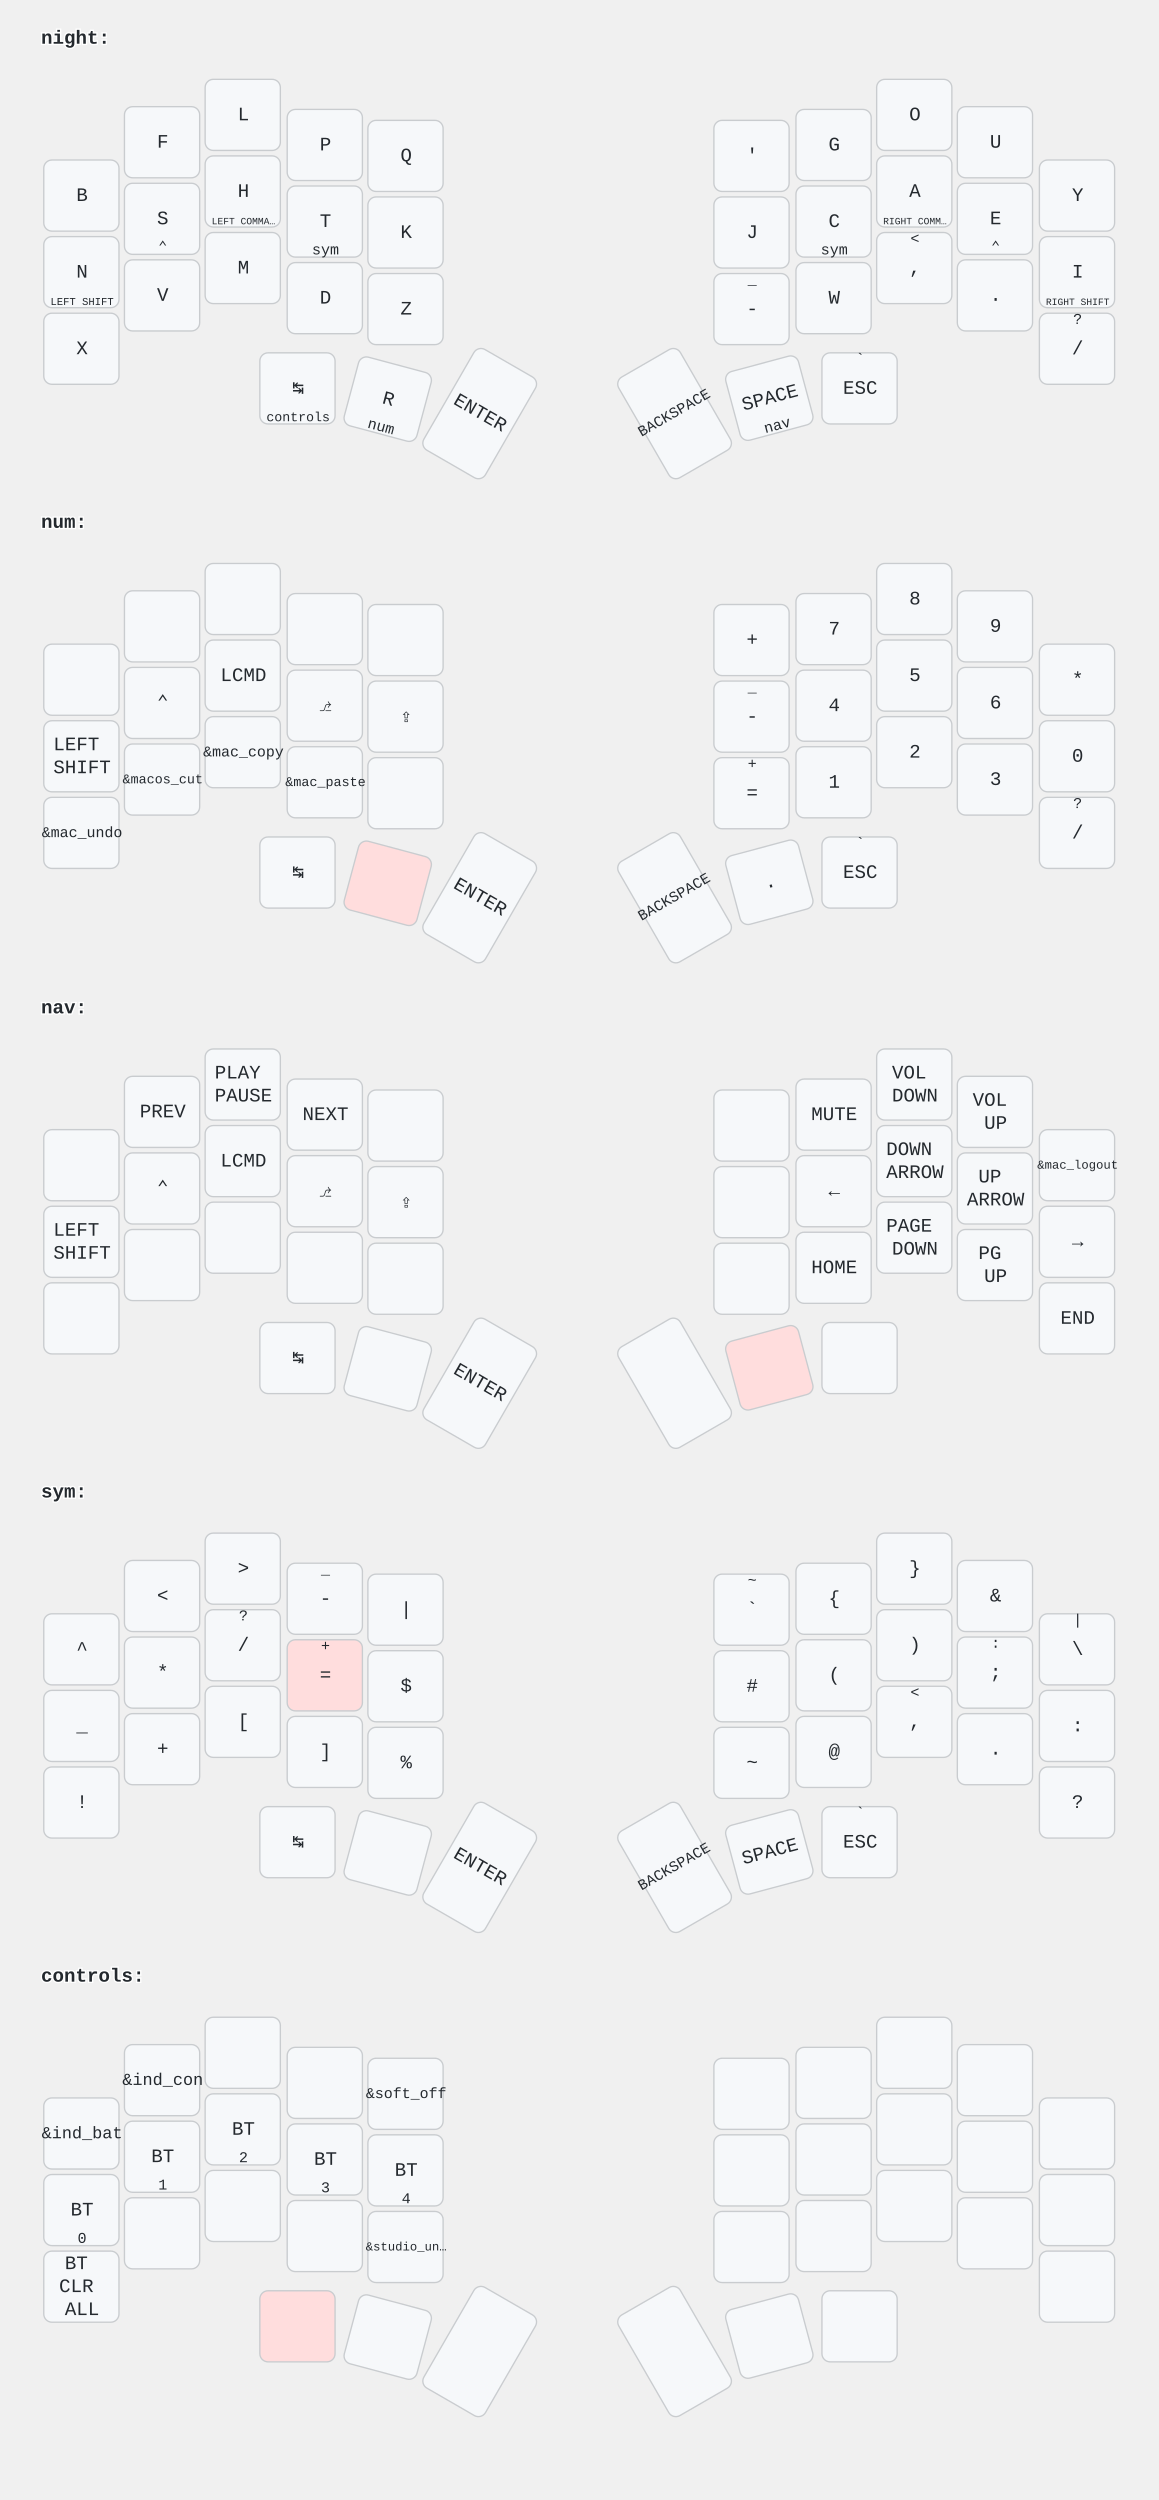
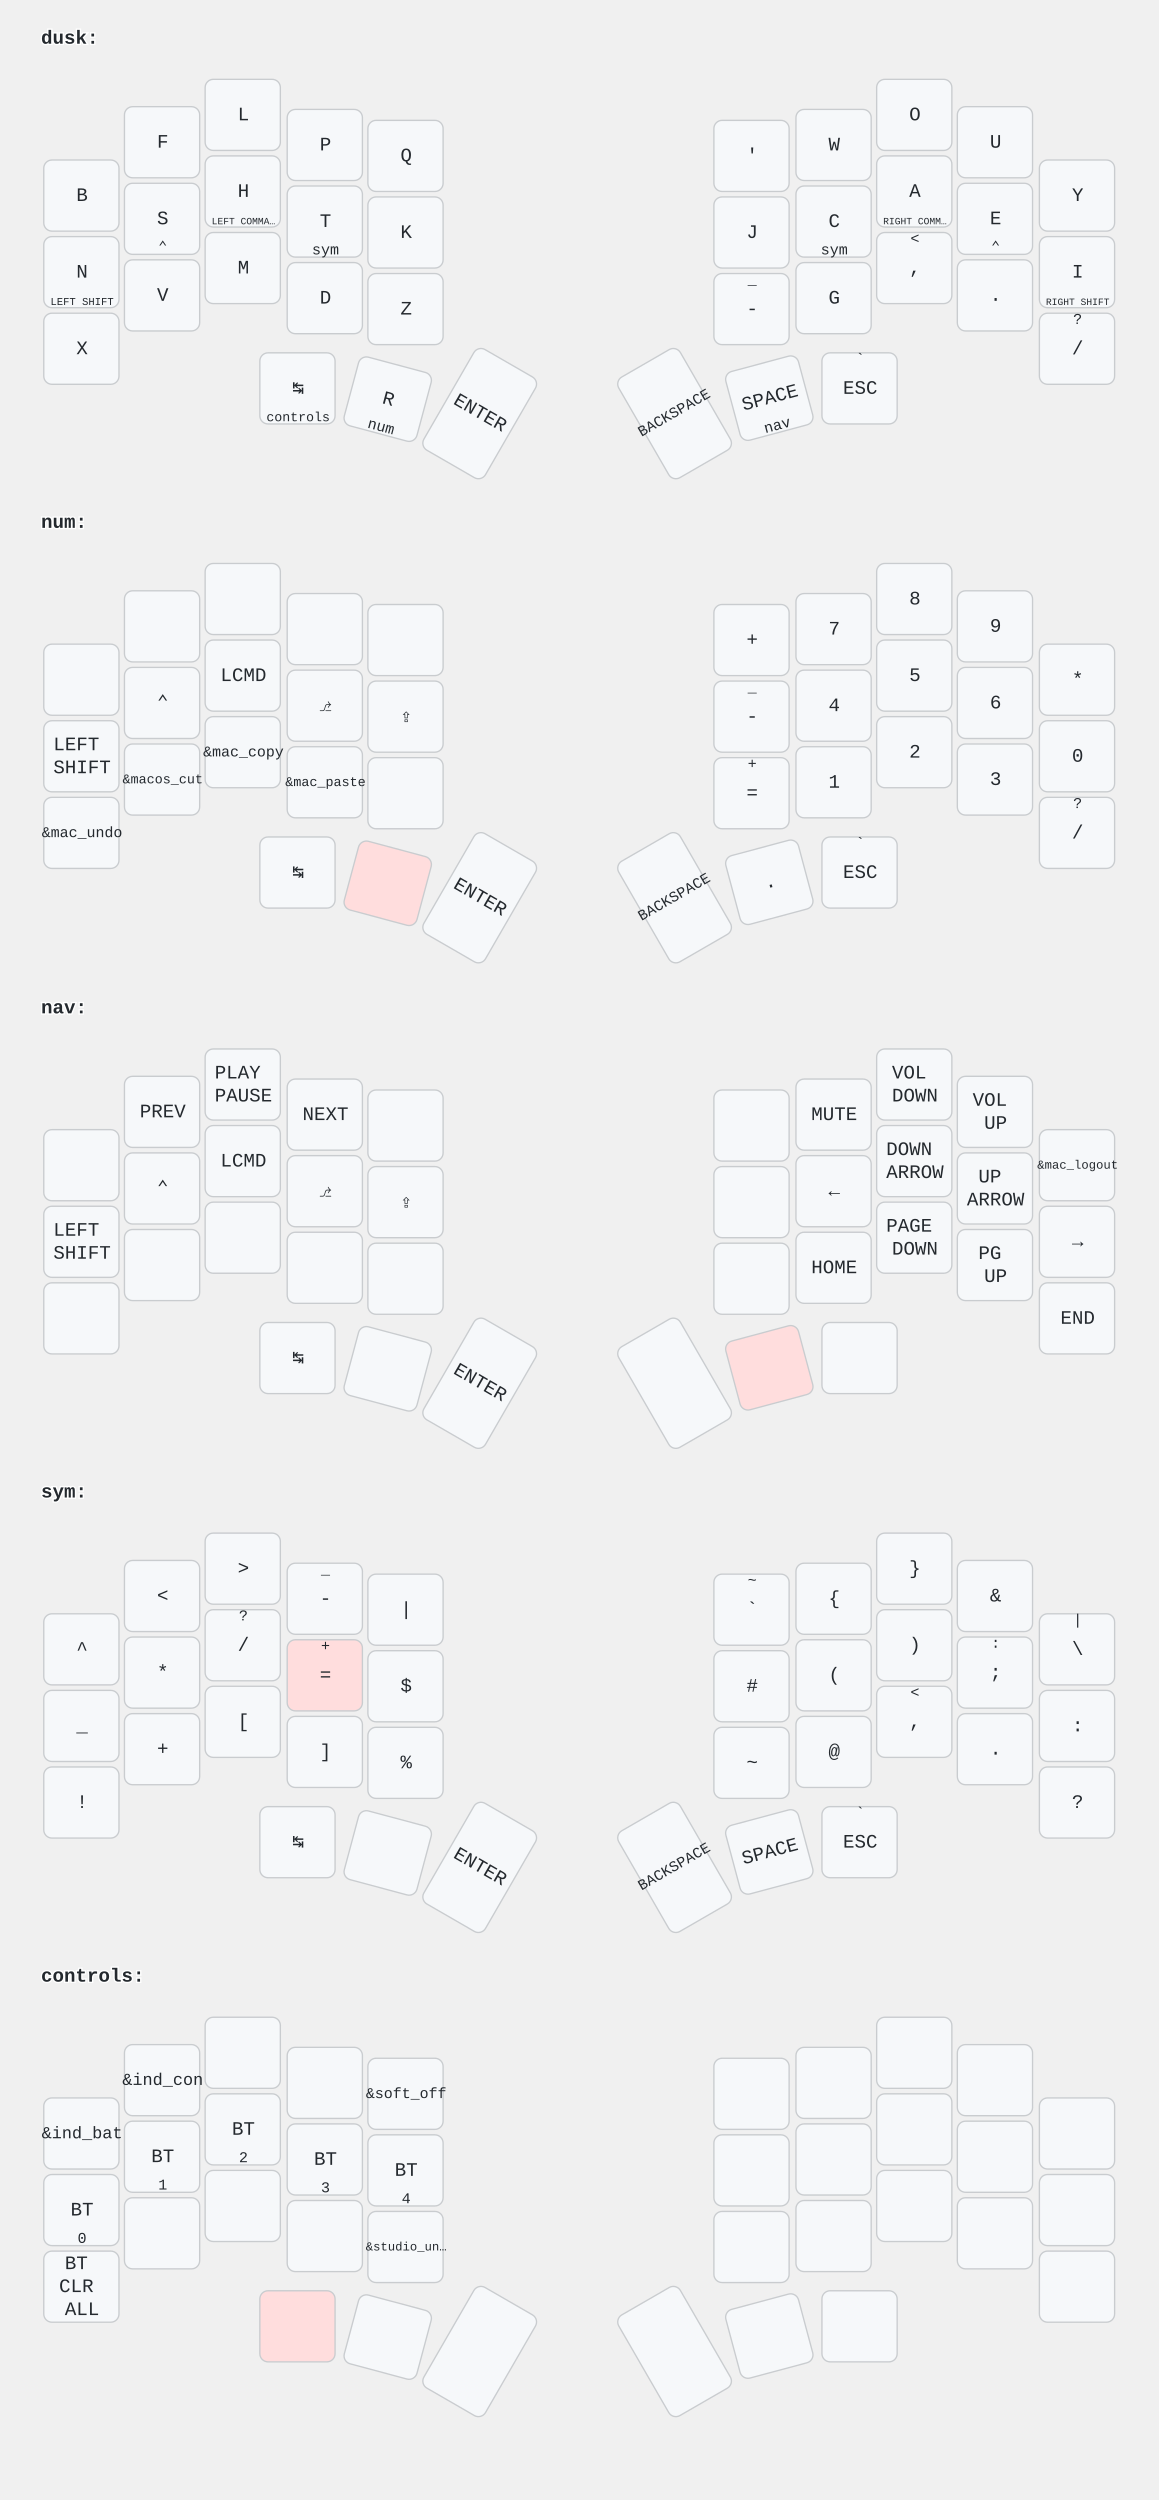
<svg xmlns="http://www.w3.org/2000/svg" width="847" height="1828" viewBox="0 0 847 1828" class="keymap">
  <style>/* font and background color specifications */
svg {
    font-family: SFMono-Regular,Consolas,Liberation Mono,Menlo,monospace;
    font-size: 14px;
    font-kerning: normal;
    text-rendering: optimizeLegibility;
    fill: #24292e;
}

/* default key styling */
rect {
    fill: #f6f8fa;
    stroke: #c9cccf;
    stroke-width: 1;
}

/* color accent for combo boxes */
rect.combo {
    fill: #cdf;
}

/* color accent for held keys */
rect.held, rect.combo.held {
    fill: #fdd;
}

/* color accent for ghost (optional) keys */
rect.ghost, rect.combo.ghost {
    fill: #ddd;
}

text {
    text-anchor: middle;
    dominant-baseline: middle;
}

/* styling for layer labels */
text.label {
    font-weight: bold;
    text-anchor: start;
    stroke: white;
    stroke-width: 2;
    paint-order: stroke;
}

/* styling for combo tap, and key hold/shifted label text */
text.combo, text.hold, text.shifted {
    font-size: 11px;
}

text.hold {
    text-anchor: middle;
    dominant-baseline: auto;
}

text.shifted {
    text-anchor: middle;
    dominant-baseline: hanging;
}

/* styling for hold/shifted label text in combo box */
text.combo.hold, text.combo.shifted {
    font-size: 8px;
}

/* styling for combo dendrons */
path {
    stroke-width: 1;
    stroke: gray;
    fill: none;
}
</style>
-   <g transform="translate(30, 0)" class="layer-night">
-     <text x="0" y="28" class="label" id="night">night:</text>
+   <g transform="translate(30, 0)" class="layer-dusk">
+     <text x="0" y="28" class="label" id="dusk">dusk:</text>
    <g transform="translate(0, 56)">
      <g transform="translate(30, 87)" class="key keypos-0">
        <rect rx="6" ry="6" x="-28" y="-26" width="55" height="52" class="key" />
        <text x="0" y="0" class="key tap">B</text>
      </g>
      <g transform="translate(89, 48)" class="key keypos-1">
        <rect rx="6" ry="6" x="-28" y="-26" width="55" height="52" class="key" />
        <text x="0" y="0" class="key tap">F</text>
      </g>
      <g transform="translate(148, 28)" class="key keypos-2">
        <rect rx="6" ry="6" x="-28" y="-26" width="55" height="52" class="key" />
        <text x="0" y="0" class="key tap">L</text>
      </g>
      <g transform="translate(208, 50)" class="key keypos-3">
        <rect rx="6" ry="6" x="-28" y="-26" width="55" height="52" class="key" />
        <text x="0" y="0" class="key tap">P</text>
      </g>
      <g transform="translate(267, 58)" class="key keypos-4">
        <rect rx="6" ry="6" x="-28" y="-26" width="55" height="52" class="key" />
        <text x="0" y="0" class="key tap">Q</text>
      </g>
      <g transform="translate(520, 58)" class="key keypos-5">
        <rect rx="6" ry="6" x="-28" y="-26" width="55" height="52" class="key" />
        <text x="0" y="0" class="key tap">'</text>
      </g>
      <g transform="translate(580, 50)" class="key keypos-6">
        <rect rx="6" ry="6" x="-28" y="-26" width="55" height="52" class="key" />
-         <text x="0" y="0" class="key tap">G</text>
+         <text x="0" y="0" class="key tap">W</text>
      </g>
      <g transform="translate(639, 28)" class="key keypos-7">
        <rect rx="6" ry="6" x="-28" y="-26" width="55" height="52" class="key" />
        <text x="0" y="0" class="key tap">O</text>
      </g>
      <g transform="translate(698, 48)" class="key keypos-8">
        <rect rx="6" ry="6" x="-28" y="-26" width="55" height="52" class="key" />
        <text x="0" y="0" class="key tap">U</text>
      </g>
      <g transform="translate(758, 87)" class="key keypos-9">
        <rect rx="6" ry="6" x="-28" y="-26" width="55" height="52" class="key" />
        <text x="0" y="0" class="key tap">Y</text>
      </g>
      <g transform="translate(30, 143)" class="key keypos-10">
        <rect rx="6" ry="6" x="-28" y="-26" width="55" height="52" class="key" />
        <text x="0" y="0" class="key tap">N</text>
        <text x="0" y="24" class="key hold">
          <tspan style="font-size: 70%">LEFT SHIFT</tspan>
        </text>
      </g>
      <g transform="translate(89, 104)" class="key keypos-11">
        <rect rx="6" ry="6" x="-28" y="-26" width="55" height="52" class="key" />
        <text x="0" y="0" class="key tap">S</text>
        <text x="0" y="24" class="key hold">⌃</text>
      </g>
      <g transform="translate(148, 84)" class="key keypos-12">
        <rect rx="6" ry="6" x="-28" y="-26" width="55" height="52" class="key" />
        <text x="0" y="0" class="key tap">H</text>
        <text x="0" y="24" class="key hold">
          <tspan style="font-size: 64%">LEFT COMMA…</tspan>
        </text>
      </g>
      <g transform="translate(208, 106)" class="key keypos-13">
        <rect rx="6" ry="6" x="-28" y="-26" width="55" height="52" class="key" />
        <text x="0" y="0" class="key tap">T</text>
        <a href="#sym">
          <text x="0" y="24" class="key hold layer-activator">sym</text>
        </a>
      </g>
      <g transform="translate(267, 114)" class="key keypos-14">
        <rect rx="6" ry="6" x="-28" y="-26" width="55" height="52" class="key" />
        <text x="0" y="0" class="key tap">K</text>
      </g>
      <g transform="translate(520, 114)" class="key keypos-15">
        <rect rx="6" ry="6" x="-28" y="-26" width="55" height="52" class="key" />
        <text x="0" y="0" class="key tap">J</text>
      </g>
      <g transform="translate(580, 106)" class="key keypos-16">
        <rect rx="6" ry="6" x="-28" y="-26" width="55" height="52" class="key" />
        <text x="0" y="0" class="key tap">C</text>
        <a href="#sym">
          <text x="0" y="24" class="key hold layer-activator">sym</text>
        </a>
      </g>
      <g transform="translate(639, 84)" class="key keypos-17">
        <rect rx="6" ry="6" x="-28" y="-26" width="55" height="52" class="key" />
        <text x="0" y="0" class="key tap">A</text>
        <text x="0" y="24" class="key hold">
          <tspan style="font-size: 64%">RIGHT COMM…</tspan>
        </text>
      </g>
      <g transform="translate(698, 104)" class="key keypos-18">
        <rect rx="6" ry="6" x="-28" y="-26" width="55" height="52" class="key" />
        <text x="0" y="0" class="key tap">E</text>
        <text x="0" y="24" class="key hold">⌃</text>
      </g>
      <g transform="translate(758, 143)" class="key keypos-19">
        <rect rx="6" ry="6" x="-28" y="-26" width="55" height="52" class="key" />
        <text x="0" y="0" class="key tap">I</text>
        <text x="0" y="24" class="key hold">
          <tspan style="font-size: 64%">RIGHT SHIFT</tspan>
        </text>
      </g>
      <g transform="translate(30, 199)" class="key keypos-20">
        <rect rx="6" ry="6" x="-28" y="-26" width="55" height="52" class="key" />
        <text x="0" y="0" class="key tap">X</text>
      </g>
      <g transform="translate(89, 160)" class="key keypos-21">
        <rect rx="6" ry="6" x="-28" y="-26" width="55" height="52" class="key" />
        <text x="0" y="0" class="key tap">V</text>
      </g>
      <g transform="translate(148, 140)" class="key keypos-22">
        <rect rx="6" ry="6" x="-28" y="-26" width="55" height="52" class="key" />
        <text x="0" y="0" class="key tap">M</text>
      </g>
      <g transform="translate(208, 162)" class="key keypos-23">
        <rect rx="6" ry="6" x="-28" y="-26" width="55" height="52" class="key" />
        <text x="0" y="0" class="key tap">D</text>
      </g>
      <g transform="translate(267, 170)" class="key keypos-24">
        <rect rx="6" ry="6" x="-28" y="-26" width="55" height="52" class="key" />
        <text x="0" y="0" class="key tap">Z</text>
      </g>
      <g transform="translate(520, 170)" class="key keypos-25">
        <rect rx="6" ry="6" x="-28" y="-26" width="55" height="52" class="key" />
        <text x="0" y="0" class="key tap">-</text>
        <text x="0" y="-24" class="key shifted">_</text>
      </g>
      <g transform="translate(580, 162)" class="key keypos-26">
        <rect rx="6" ry="6" x="-28" y="-26" width="55" height="52" class="key" />
-         <text x="0" y="0" class="key tap">W</text>
+         <text x="0" y="0" class="key tap">G</text>
      </g>
      <g transform="translate(639, 140)" class="key keypos-27">
        <rect rx="6" ry="6" x="-28" y="-26" width="55" height="52" class="key" />
        <text x="0" y="0" class="key tap">,</text>
        <text x="0" y="-24" class="key shifted">&lt;</text>
      </g>
      <g transform="translate(698, 160)" class="key keypos-28">
        <rect rx="6" ry="6" x="-28" y="-26" width="55" height="52" class="key" />
        <text x="0" y="0" class="key tap">.</text>
      </g>
      <g transform="translate(758, 199)" class="key keypos-29">
        <rect rx="6" ry="6" x="-28" y="-26" width="55" height="52" class="key" />
        <text x="0" y="0" class="key tap">/</text>
        <text x="0" y="-24" class="key shifted">?</text>
      </g>
      <g transform="translate(188, 228)" class="key keypos-30">
        <rect rx="6" ry="6" x="-28" y="-26" width="55" height="52" class="key" />
        <text x="0" y="0" class="key tap">↹</text>
        <a href="#controls">
          <text x="0" y="24" class="key hold layer-activator">
            <tspan style="font-size: 88%">controls</tspan>
          </text>
        </a>
      </g>
      <g transform="translate(254, 236) rotate(15.0)" class="key keypos-31">
        <rect rx="6" ry="6" x="-28" y="-26" width="55" height="52" class="key" />
        <text x="0" y="0" class="key tap">R</text>
        <a href="#num">
          <text x="0" y="24" class="key hold layer-activator">num</text>
        </a>
      </g>
      <g transform="translate(321, 246) rotate(30.0)" class="key keypos-32">
        <rect rx="6" ry="6" x="-26" y="-42" width="52" height="85" class="key" />
        <text x="0" y="0" class="key tap">ENTER</text>
      </g>
      <g transform="translate(463, 246) rotate(-30.0)" class="key keypos-33">
        <rect rx="6" ry="6" x="-26" y="-42" width="52" height="85" class="key" />
        <text x="0" y="0" class="key tap">
          <tspan style="font-size: 78%">BACKSPACE</tspan>
        </text>
      </g>
      <g transform="translate(533, 235) rotate(-15.0)" class="key keypos-34">
        <rect rx="6" ry="6" x="-28" y="-26" width="55" height="52" class="key" />
        <text x="0" y="0" class="key tap">SPACE</text>
        <a href="#nav">
          <text x="0" y="24" class="key hold layer-activator">nav</text>
        </a>
      </g>
      <g transform="translate(599, 228)" class="key keypos-35">
        <rect rx="6" ry="6" x="-28" y="-26" width="55" height="52" class="key" />
        <text x="0" y="0" class="key tap">ESC</text>
        <text x="0" y="-24" class="key shifted">`</text>
      </g>
    </g>
  </g>
  <g transform="translate(30, 354)" class="layer-num">
    <text x="0" y="28" class="label" id="num">num:</text>
    <g transform="translate(0, 56)">
      <g transform="translate(30, 87)" class="key keypos-0">
        <rect rx="6" ry="6" x="-28" y="-26" width="55" height="52" class="key" />
      </g>
      <g transform="translate(89, 48)" class="key keypos-1">
        <rect rx="6" ry="6" x="-28" y="-26" width="55" height="52" class="key" />
      </g>
      <g transform="translate(148, 28)" class="key keypos-2">
        <rect rx="6" ry="6" x="-28" y="-26" width="55" height="52" class="key" />
      </g>
      <g transform="translate(208, 50)" class="key keypos-3">
        <rect rx="6" ry="6" x="-28" y="-26" width="55" height="52" class="key" />
      </g>
      <g transform="translate(267, 58)" class="key keypos-4">
        <rect rx="6" ry="6" x="-28" y="-26" width="55" height="52" class="key" />
      </g>
      <g transform="translate(520, 58)" class="key keypos-5">
        <rect rx="6" ry="6" x="-28" y="-26" width="55" height="52" class="key" />
        <text x="0" y="0" class="key tap">+</text>
      </g>
      <g transform="translate(580, 50)" class="key keypos-6">
        <rect rx="6" ry="6" x="-28" y="-26" width="55" height="52" class="key" />
        <text x="0" y="0" class="key tap">7</text>
      </g>
      <g transform="translate(639, 28)" class="key keypos-7">
        <rect rx="6" ry="6" x="-28" y="-26" width="55" height="52" class="key" />
        <text x="0" y="0" class="key tap">8</text>
      </g>
      <g transform="translate(698, 48)" class="key keypos-8">
        <rect rx="6" ry="6" x="-28" y="-26" width="55" height="52" class="key" />
        <text x="0" y="0" class="key tap">9</text>
      </g>
      <g transform="translate(758, 87)" class="key keypos-9">
        <rect rx="6" ry="6" x="-28" y="-26" width="55" height="52" class="key" />
        <text x="0" y="0" class="key tap">*</text>
      </g>
      <g transform="translate(30, 143)" class="key keypos-10">
        <rect rx="6" ry="6" x="-28" y="-26" width="55" height="52" class="key" />
        <text x="0" y="0" class="key tap">
          <tspan x="0" dy="-0.6em">LEFT</tspan>
          <tspan x="0" dy="1.2em">SHIFT</tspan>
        </text>
      </g>
      <g transform="translate(89, 104)" class="key keypos-11">
        <rect rx="6" ry="6" x="-28" y="-26" width="55" height="52" class="key" />
        <text x="0" y="0" class="key tap">⌃</text>
      </g>
      <g transform="translate(148, 84)" class="key keypos-12">
        <rect rx="6" ry="6" x="-28" y="-26" width="55" height="52" class="key" />
        <text x="0" y="0" class="key tap">LCMD</text>
      </g>
      <g transform="translate(208, 106)" class="key keypos-13">
        <rect rx="6" ry="6" x="-28" y="-26" width="55" height="52" class="key" />
        <text x="0" y="0" class="key tap">⎇</text>
      </g>
      <g transform="translate(267, 114)" class="key keypos-14">
        <rect rx="6" ry="6" x="-28" y="-26" width="55" height="52" class="key" />
        <text x="0" y="0" class="key tap">⇪</text>
      </g>
      <g transform="translate(520, 114)" class="key keypos-15">
        <rect rx="6" ry="6" x="-28" y="-26" width="55" height="52" class="key" />
        <text x="0" y="0" class="key tap">-</text>
        <text x="0" y="-24" class="key shifted">_</text>
      </g>
      <g transform="translate(580, 106)" class="key keypos-16">
        <rect rx="6" ry="6" x="-28" y="-26" width="55" height="52" class="key" />
        <text x="0" y="0" class="key tap">4</text>
      </g>
      <g transform="translate(639, 84)" class="key keypos-17">
        <rect rx="6" ry="6" x="-28" y="-26" width="55" height="52" class="key" />
        <text x="0" y="0" class="key tap">5</text>
      </g>
      <g transform="translate(698, 104)" class="key keypos-18">
        <rect rx="6" ry="6" x="-28" y="-26" width="55" height="52" class="key" />
        <text x="0" y="0" class="key tap">6</text>
      </g>
      <g transform="translate(758, 143)" class="key keypos-19">
        <rect rx="6" ry="6" x="-28" y="-26" width="55" height="52" class="key" />
        <text x="0" y="0" class="key tap">0</text>
      </g>
      <g transform="translate(30, 199)" class="key keypos-20">
        <rect rx="6" ry="6" x="-28" y="-26" width="55" height="52" class="key" />
        <text x="0" y="0" class="key tap">
          <tspan style="font-size: 78%">&amp;mac_undo</tspan>
        </text>
      </g>
      <g transform="translate(89, 160)" class="key keypos-21">
        <rect rx="6" ry="6" x="-28" y="-26" width="55" height="52" class="key" />
        <text x="0" y="0" class="key tap">
          <tspan style="font-size: 70%">&amp;macos_cut</tspan>
        </text>
      </g>
      <g transform="translate(148, 140)" class="key keypos-22">
        <rect rx="6" ry="6" x="-28" y="-26" width="55" height="52" class="key" />
        <text x="0" y="0" class="key tap">
          <tspan style="font-size: 78%">&amp;mac_copy</tspan>
        </text>
      </g>
      <g transform="translate(208, 162)" class="key keypos-23">
        <rect rx="6" ry="6" x="-28" y="-26" width="55" height="52" class="key" />
        <text x="0" y="0" class="key tap">
          <tspan style="font-size: 70%">&amp;mac_paste</tspan>
        </text>
      </g>
      <g transform="translate(267, 170)" class="key keypos-24">
        <rect rx="6" ry="6" x="-28" y="-26" width="55" height="52" class="key" />
      </g>
      <g transform="translate(520, 170)" class="key keypos-25">
        <rect rx="6" ry="6" x="-28" y="-26" width="55" height="52" class="key" />
        <text x="0" y="0" class="key tap">=</text>
        <text x="0" y="-24" class="key shifted">+</text>
      </g>
      <g transform="translate(580, 162)" class="key keypos-26">
        <rect rx="6" ry="6" x="-28" y="-26" width="55" height="52" class="key" />
        <text x="0" y="0" class="key tap">1</text>
      </g>
      <g transform="translate(639, 140)" class="key keypos-27">
        <rect rx="6" ry="6" x="-28" y="-26" width="55" height="52" class="key" />
        <text x="0" y="0" class="key tap">2</text>
      </g>
      <g transform="translate(698, 160)" class="key keypos-28">
        <rect rx="6" ry="6" x="-28" y="-26" width="55" height="52" class="key" />
        <text x="0" y="0" class="key tap">3</text>
      </g>
      <g transform="translate(758, 199)" class="key keypos-29">
        <rect rx="6" ry="6" x="-28" y="-26" width="55" height="52" class="key" />
        <text x="0" y="0" class="key tap">/</text>
        <text x="0" y="-24" class="key shifted">?</text>
      </g>
      <g transform="translate(188, 228)" class="key keypos-30">
        <rect rx="6" ry="6" x="-28" y="-26" width="55" height="52" class="key" />
        <text x="0" y="0" class="key tap">↹</text>
      </g>
      <g transform="translate(254, 236) rotate(15.0)" class="key held keypos-31">
        <rect rx="6" ry="6" x="-28" y="-26" width="55" height="52" class="key held" />
      </g>
      <g transform="translate(321, 246) rotate(30.0)" class="key keypos-32">
        <rect rx="6" ry="6" x="-26" y="-42" width="52" height="85" class="key" />
        <text x="0" y="0" class="key tap">ENTER</text>
      </g>
      <g transform="translate(463, 246) rotate(-30.0)" class="key keypos-33">
        <rect rx="6" ry="6" x="-26" y="-42" width="52" height="85" class="key" />
        <text x="0" y="0" class="key tap">
          <tspan style="font-size: 78%">BACKSPACE</tspan>
        </text>
      </g>
      <g transform="translate(533, 235) rotate(-15.0)" class="key keypos-34">
        <rect rx="6" ry="6" x="-28" y="-26" width="55" height="52" class="key" />
        <text x="0" y="0" class="key tap">.</text>
      </g>
      <g transform="translate(599, 228)" class="key keypos-35">
        <rect rx="6" ry="6" x="-28" y="-26" width="55" height="52" class="key" />
        <text x="0" y="0" class="key tap">ESC</text>
        <text x="0" y="-24" class="key shifted">`</text>
      </g>
    </g>
  </g>
  <g transform="translate(30, 709)" class="layer-nav">
    <text x="0" y="28" class="label" id="nav">nav:</text>
    <g transform="translate(0, 56)">
      <g transform="translate(30, 87)" class="key keypos-0">
        <rect rx="6" ry="6" x="-28" y="-26" width="55" height="52" class="key" />
      </g>
      <g transform="translate(89, 48)" class="key keypos-1">
        <rect rx="6" ry="6" x="-28" y="-26" width="55" height="52" class="key" />
        <text x="0" y="0" class="key tap">PREV</text>
      </g>
      <g transform="translate(148, 28)" class="key keypos-2">
        <rect rx="6" ry="6" x="-28" y="-26" width="55" height="52" class="key" />
        <text x="0" y="0" class="key tap">
          <tspan x="0" dy="-0.6em">PLAY</tspan>
          <tspan x="0" dy="1.2em">PAUSE</tspan>
        </text>
      </g>
      <g transform="translate(208, 50)" class="key keypos-3">
        <rect rx="6" ry="6" x="-28" y="-26" width="55" height="52" class="key" />
        <text x="0" y="0" class="key tap">NEXT</text>
      </g>
      <g transform="translate(267, 58)" class="key keypos-4">
        <rect rx="6" ry="6" x="-28" y="-26" width="55" height="52" class="key" />
      </g>
      <g transform="translate(520, 58)" class="key keypos-5">
        <rect rx="6" ry="6" x="-28" y="-26" width="55" height="52" class="key" />
      </g>
      <g transform="translate(580, 50)" class="key keypos-6">
        <rect rx="6" ry="6" x="-28" y="-26" width="55" height="52" class="key" />
        <text x="0" y="0" class="key tap">MUTE</text>
      </g>
      <g transform="translate(639, 28)" class="key keypos-7">
        <rect rx="6" ry="6" x="-28" y="-26" width="55" height="52" class="key" />
        <text x="0" y="0" class="key tap">
          <tspan x="0" dy="-0.6em">VOL</tspan>
          <tspan x="0" dy="1.2em">DOWN</tspan>
        </text>
      </g>
      <g transform="translate(698, 48)" class="key keypos-8">
        <rect rx="6" ry="6" x="-28" y="-26" width="55" height="52" class="key" />
        <text x="0" y="0" class="key tap">
          <tspan x="0" dy="-0.6em">VOL</tspan>
          <tspan x="0" dy="1.2em">UP</tspan>
        </text>
      </g>
      <g transform="translate(758, 87)" class="key keypos-9">
        <rect rx="6" ry="6" x="-28" y="-26" width="55" height="52" class="key" />
        <text x="0" y="0" class="key tap">
          <tspan style="font-size: 64%">&amp;mac_logout</tspan>
        </text>
      </g>
      <g transform="translate(30, 143)" class="key keypos-10">
        <rect rx="6" ry="6" x="-28" y="-26" width="55" height="52" class="key" />
        <text x="0" y="0" class="key tap">
          <tspan x="0" dy="-0.6em">LEFT</tspan>
          <tspan x="0" dy="1.2em">SHIFT</tspan>
        </text>
      </g>
      <g transform="translate(89, 104)" class="key keypos-11">
        <rect rx="6" ry="6" x="-28" y="-26" width="55" height="52" class="key" />
        <text x="0" y="0" class="key tap">⌃</text>
      </g>
      <g transform="translate(148, 84)" class="key keypos-12">
        <rect rx="6" ry="6" x="-28" y="-26" width="55" height="52" class="key" />
        <text x="0" y="0" class="key tap">LCMD</text>
      </g>
      <g transform="translate(208, 106)" class="key keypos-13">
        <rect rx="6" ry="6" x="-28" y="-26" width="55" height="52" class="key" />
        <text x="0" y="0" class="key tap">⎇</text>
      </g>
      <g transform="translate(267, 114)" class="key keypos-14">
        <rect rx="6" ry="6" x="-28" y="-26" width="55" height="52" class="key" />
        <text x="0" y="0" class="key tap">⇪</text>
      </g>
      <g transform="translate(520, 114)" class="key keypos-15">
        <rect rx="6" ry="6" x="-28" y="-26" width="55" height="52" class="key" />
      </g>
      <g transform="translate(580, 106)" class="key keypos-16">
        <rect rx="6" ry="6" x="-28" y="-26" width="55" height="52" class="key" />
        <text x="0" y="0" class="key tap">←</text>
      </g>
      <g transform="translate(639, 84)" class="key keypos-17">
        <rect rx="6" ry="6" x="-28" y="-26" width="55" height="52" class="key" />
        <text x="0" y="0" class="key tap">
          <tspan x="0" dy="-0.6em">DOWN</tspan>
          <tspan x="0" dy="1.2em">ARROW</tspan>
        </text>
      </g>
      <g transform="translate(698, 104)" class="key keypos-18">
        <rect rx="6" ry="6" x="-28" y="-26" width="55" height="52" class="key" />
        <text x="0" y="0" class="key tap">
          <tspan x="0" dy="-0.6em">UP</tspan>
          <tspan x="0" dy="1.2em">ARROW</tspan>
        </text>
      </g>
      <g transform="translate(758, 143)" class="key keypos-19">
        <rect rx="6" ry="6" x="-28" y="-26" width="55" height="52" class="key" />
        <text x="0" y="0" class="key tap">→</text>
      </g>
      <g transform="translate(30, 199)" class="key keypos-20">
        <rect rx="6" ry="6" x="-28" y="-26" width="55" height="52" class="key" />
      </g>
      <g transform="translate(89, 160)" class="key keypos-21">
        <rect rx="6" ry="6" x="-28" y="-26" width="55" height="52" class="key" />
      </g>
      <g transform="translate(148, 140)" class="key keypos-22">
        <rect rx="6" ry="6" x="-28" y="-26" width="55" height="52" class="key" />
      </g>
      <g transform="translate(208, 162)" class="key keypos-23">
        <rect rx="6" ry="6" x="-28" y="-26" width="55" height="52" class="key" />
      </g>
      <g transform="translate(267, 170)" class="key keypos-24">
        <rect rx="6" ry="6" x="-28" y="-26" width="55" height="52" class="key" />
      </g>
      <g transform="translate(520, 170)" class="key keypos-25">
        <rect rx="6" ry="6" x="-28" y="-26" width="55" height="52" class="key" />
      </g>
      <g transform="translate(580, 162)" class="key keypos-26">
        <rect rx="6" ry="6" x="-28" y="-26" width="55" height="52" class="key" />
        <text x="0" y="0" class="key tap">HOME</text>
      </g>
      <g transform="translate(639, 140)" class="key keypos-27">
        <rect rx="6" ry="6" x="-28" y="-26" width="55" height="52" class="key" />
        <text x="0" y="0" class="key tap">
          <tspan x="0" dy="-0.6em">PAGE</tspan>
          <tspan x="0" dy="1.2em">DOWN</tspan>
        </text>
      </g>
      <g transform="translate(698, 160)" class="key keypos-28">
        <rect rx="6" ry="6" x="-28" y="-26" width="55" height="52" class="key" />
        <text x="0" y="0" class="key tap">
          <tspan x="0" dy="-0.6em">PG</tspan>
          <tspan x="0" dy="1.2em">UP</tspan>
        </text>
      </g>
      <g transform="translate(758, 199)" class="key keypos-29">
        <rect rx="6" ry="6" x="-28" y="-26" width="55" height="52" class="key" />
        <text x="0" y="0" class="key tap">END</text>
      </g>
      <g transform="translate(188, 228)" class="key keypos-30">
        <rect rx="6" ry="6" x="-28" y="-26" width="55" height="52" class="key" />
        <text x="0" y="0" class="key tap">↹</text>
      </g>
      <g transform="translate(254, 236) rotate(15.0)" class="key keypos-31">
        <rect rx="6" ry="6" x="-28" y="-26" width="55" height="52" class="key" />
      </g>
      <g transform="translate(321, 246) rotate(30.0)" class="key keypos-32">
        <rect rx="6" ry="6" x="-26" y="-42" width="52" height="85" class="key" />
        <text x="0" y="0" class="key tap">ENTER</text>
      </g>
      <g transform="translate(463, 246) rotate(-30.0)" class="key keypos-33">
        <rect rx="6" ry="6" x="-26" y="-42" width="52" height="85" class="key" />
      </g>
      <g transform="translate(533, 235) rotate(-15.0)" class="key held keypos-34">
        <rect rx="6" ry="6" x="-28" y="-26" width="55" height="52" class="key held" />
      </g>
      <g transform="translate(599, 228)" class="key keypos-35">
        <rect rx="6" ry="6" x="-28" y="-26" width="55" height="52" class="key" />
      </g>
    </g>
  </g>
  <g transform="translate(30, 1063)" class="layer-sym">
    <text x="0" y="28" class="label" id="sym">sym:</text>
    <g transform="translate(0, 56)">
      <g transform="translate(30, 87)" class="key keypos-0">
        <rect rx="6" ry="6" x="-28" y="-26" width="55" height="52" class="key" />
        <text x="0" y="0" class="key tap">^</text>
      </g>
      <g transform="translate(89, 48)" class="key keypos-1">
        <rect rx="6" ry="6" x="-28" y="-26" width="55" height="52" class="key" />
        <text x="0" y="0" class="key tap">&lt;</text>
      </g>
      <g transform="translate(148, 28)" class="key keypos-2">
        <rect rx="6" ry="6" x="-28" y="-26" width="55" height="52" class="key" />
        <text x="0" y="0" class="key tap">&gt;</text>
      </g>
      <g transform="translate(208, 50)" class="key keypos-3">
        <rect rx="6" ry="6" x="-28" y="-26" width="55" height="52" class="key" />
        <text x="0" y="0" class="key tap">-</text>
        <text x="0" y="-24" class="key shifted">_</text>
      </g>
      <g transform="translate(267, 58)" class="key keypos-4">
        <rect rx="6" ry="6" x="-28" y="-26" width="55" height="52" class="key" />
        <text x="0" y="0" class="key tap">|</text>
      </g>
      <g transform="translate(520, 58)" class="key keypos-5">
        <rect rx="6" ry="6" x="-28" y="-26" width="55" height="52" class="key" />
        <text x="0" y="0" class="key tap">`</text>
        <text x="0" y="-24" class="key shifted">~</text>
      </g>
      <g transform="translate(580, 50)" class="key keypos-6">
        <rect rx="6" ry="6" x="-28" y="-26" width="55" height="52" class="key" />
        <text x="0" y="0" class="key tap">{</text>
      </g>
      <g transform="translate(639, 28)" class="key keypos-7">
        <rect rx="6" ry="6" x="-28" y="-26" width="55" height="52" class="key" />
        <text x="0" y="0" class="key tap">}</text>
      </g>
      <g transform="translate(698, 48)" class="key keypos-8">
        <rect rx="6" ry="6" x="-28" y="-26" width="55" height="52" class="key" />
        <text x="0" y="0" class="key tap">&amp;</text>
      </g>
      <g transform="translate(758, 87)" class="key keypos-9">
        <rect rx="6" ry="6" x="-28" y="-26" width="55" height="52" class="key" />
        <text x="0" y="0" class="key tap">\</text>
        <text x="0" y="-24" class="key shifted">|</text>
      </g>
      <g transform="translate(30, 143)" class="key keypos-10">
        <rect rx="6" ry="6" x="-28" y="-26" width="55" height="52" class="key" />
        <text x="0" y="0" class="key tap">_</text>
      </g>
      <g transform="translate(89, 104)" class="key keypos-11">
        <rect rx="6" ry="6" x="-28" y="-26" width="55" height="52" class="key" />
        <text x="0" y="0" class="key tap">*</text>
      </g>
      <g transform="translate(148, 84)" class="key keypos-12">
        <rect rx="6" ry="6" x="-28" y="-26" width="55" height="52" class="key" />
        <text x="0" y="0" class="key tap">/</text>
        <text x="0" y="-24" class="key shifted">?</text>
      </g>
      <g transform="translate(208, 106)" class="key held keypos-13">
        <rect rx="6" ry="6" x="-28" y="-26" width="55" height="52" class="key held" />
        <text x="0" y="0" class="key held tap">=</text>
        <text x="0" y="-24" class="key held shifted">+</text>
      </g>
      <g transform="translate(267, 114)" class="key keypos-14">
        <rect rx="6" ry="6" x="-28" y="-26" width="55" height="52" class="key" />
        <text x="0" y="0" class="key tap">$</text>
      </g>
      <g transform="translate(520, 114)" class="key keypos-15">
        <rect rx="6" ry="6" x="-28" y="-26" width="55" height="52" class="key" />
        <text x="0" y="0" class="key tap">#</text>
      </g>
      <g transform="translate(580, 106)" class="key keypos-16">
        <rect rx="6" ry="6" x="-28" y="-26" width="55" height="52" class="key" />
        <text x="0" y="0" class="key tap">(</text>
      </g>
      <g transform="translate(639, 84)" class="key keypos-17">
        <rect rx="6" ry="6" x="-28" y="-26" width="55" height="52" class="key" />
        <text x="0" y="0" class="key tap">)</text>
      </g>
      <g transform="translate(698, 104)" class="key keypos-18">
        <rect rx="6" ry="6" x="-28" y="-26" width="55" height="52" class="key" />
        <text x="0" y="0" class="key tap">;</text>
        <text x="0" y="-24" class="key shifted">:</text>
      </g>
      <g transform="translate(758, 143)" class="key keypos-19">
        <rect rx="6" ry="6" x="-28" y="-26" width="55" height="52" class="key" />
        <text x="0" y="0" class="key tap">:</text>
      </g>
      <g transform="translate(30, 199)" class="key keypos-20">
        <rect rx="6" ry="6" x="-28" y="-26" width="55" height="52" class="key" />
        <text x="0" y="0" class="key tap">!</text>
      </g>
      <g transform="translate(89, 160)" class="key keypos-21">
        <rect rx="6" ry="6" x="-28" y="-26" width="55" height="52" class="key" />
        <text x="0" y="0" class="key tap">+</text>
      </g>
      <g transform="translate(148, 140)" class="key keypos-22">
        <rect rx="6" ry="6" x="-28" y="-26" width="55" height="52" class="key" />
        <text x="0" y="0" class="key tap">[</text>
      </g>
      <g transform="translate(208, 162)" class="key keypos-23">
        <rect rx="6" ry="6" x="-28" y="-26" width="55" height="52" class="key" />
        <text x="0" y="0" class="key tap">]</text>
      </g>
      <g transform="translate(267, 170)" class="key keypos-24">
        <rect rx="6" ry="6" x="-28" y="-26" width="55" height="52" class="key" />
        <text x="0" y="0" class="key tap">%</text>
      </g>
      <g transform="translate(520, 170)" class="key keypos-25">
        <rect rx="6" ry="6" x="-28" y="-26" width="55" height="52" class="key" />
        <text x="0" y="0" class="key tap">~</text>
      </g>
      <g transform="translate(580, 162)" class="key keypos-26">
        <rect rx="6" ry="6" x="-28" y="-26" width="55" height="52" class="key" />
        <text x="0" y="0" class="key tap">@</text>
      </g>
      <g transform="translate(639, 140)" class="key keypos-27">
        <rect rx="6" ry="6" x="-28" y="-26" width="55" height="52" class="key" />
        <text x="0" y="0" class="key tap">,</text>
        <text x="0" y="-24" class="key shifted">&lt;</text>
      </g>
      <g transform="translate(698, 160)" class="key keypos-28">
        <rect rx="6" ry="6" x="-28" y="-26" width="55" height="52" class="key" />
        <text x="0" y="0" class="key tap">.</text>
      </g>
      <g transform="translate(758, 199)" class="key keypos-29">
        <rect rx="6" ry="6" x="-28" y="-26" width="55" height="52" class="key" />
        <text x="0" y="0" class="key tap">?</text>
      </g>
      <g transform="translate(188, 228)" class="key keypos-30">
        <rect rx="6" ry="6" x="-28" y="-26" width="55" height="52" class="key" />
        <text x="0" y="0" class="key tap">↹</text>
      </g>
      <g transform="translate(254, 236) rotate(15.0)" class="key keypos-31">
        <rect rx="6" ry="6" x="-28" y="-26" width="55" height="52" class="key" />
      </g>
      <g transform="translate(321, 246) rotate(30.0)" class="key keypos-32">
        <rect rx="6" ry="6" x="-26" y="-42" width="52" height="85" class="key" />
        <text x="0" y="0" class="key tap">ENTER</text>
      </g>
      <g transform="translate(463, 246) rotate(-30.0)" class="key keypos-33">
        <rect rx="6" ry="6" x="-26" y="-42" width="52" height="85" class="key" />
        <text x="0" y="0" class="key tap">
          <tspan style="font-size: 78%">BACKSPACE</tspan>
        </text>
      </g>
      <g transform="translate(533, 235) rotate(-15.0)" class="key keypos-34">
        <rect rx="6" ry="6" x="-28" y="-26" width="55" height="52" class="key" />
        <text x="0" y="0" class="key tap">SPACE</text>
      </g>
      <g transform="translate(599, 228)" class="key keypos-35">
        <rect rx="6" ry="6" x="-28" y="-26" width="55" height="52" class="key" />
        <text x="0" y="0" class="key tap">ESC</text>
        <text x="0" y="-24" class="key shifted">`</text>
      </g>
    </g>
  </g>
  <g transform="translate(30, 1417)" class="layer-controls">
    <text x="0" y="28" class="label" id="controls">controls:</text>
    <g transform="translate(0, 56)">
      <g transform="translate(30, 87)" class="key keypos-0">
        <rect rx="6" ry="6" x="-28" y="-26" width="55" height="52" class="key" />
        <text x="0" y="0" class="key tap">
          <tspan style="font-size: 88%">&amp;ind_bat</tspan>
        </text>
      </g>
      <g transform="translate(89, 48)" class="key keypos-1">
        <rect rx="6" ry="6" x="-28" y="-26" width="55" height="52" class="key" />
        <text x="0" y="0" class="key tap">
          <tspan style="font-size: 88%">&amp;ind_con</tspan>
        </text>
      </g>
      <g transform="translate(148, 28)" class="key keypos-2">
        <rect rx="6" ry="6" x="-28" y="-26" width="55" height="52" class="key" />
      </g>
      <g transform="translate(208, 50)" class="key keypos-3">
        <rect rx="6" ry="6" x="-28" y="-26" width="55" height="52" class="key" />
      </g>
      <g transform="translate(267, 58)" class="key keypos-4">
        <rect rx="6" ry="6" x="-28" y="-26" width="55" height="52" class="key" />
        <text x="0" y="0" class="key tap">
          <tspan style="font-size: 78%">&amp;soft_off</tspan>
        </text>
      </g>
      <g transform="translate(520, 58)" class="key keypos-5">
        <rect rx="6" ry="6" x="-28" y="-26" width="55" height="52" class="key" />
      </g>
      <g transform="translate(580, 50)" class="key keypos-6">
        <rect rx="6" ry="6" x="-28" y="-26" width="55" height="52" class="key" />
      </g>
      <g transform="translate(639, 28)" class="key keypos-7">
        <rect rx="6" ry="6" x="-28" y="-26" width="55" height="52" class="key" />
      </g>
      <g transform="translate(698, 48)" class="key keypos-8">
        <rect rx="6" ry="6" x="-28" y="-26" width="55" height="52" class="key" />
      </g>
      <g transform="translate(758, 87)" class="key keypos-9">
        <rect rx="6" ry="6" x="-28" y="-26" width="55" height="52" class="key" />
      </g>
      <g transform="translate(30, 143)" class="key keypos-10">
        <rect rx="6" ry="6" x="-28" y="-26" width="55" height="52" class="key" />
        <text x="0" y="0" class="key tap">BT</text>
        <text x="0" y="24" class="key hold">0</text>
      </g>
      <g transform="translate(89, 104)" class="key keypos-11">
        <rect rx="6" ry="6" x="-28" y="-26" width="55" height="52" class="key" />
        <text x="0" y="0" class="key tap">BT</text>
        <text x="0" y="24" class="key hold">1</text>
      </g>
      <g transform="translate(148, 84)" class="key keypos-12">
        <rect rx="6" ry="6" x="-28" y="-26" width="55" height="52" class="key" />
        <text x="0" y="0" class="key tap">BT</text>
        <text x="0" y="24" class="key hold">2</text>
      </g>
      <g transform="translate(208, 106)" class="key keypos-13">
        <rect rx="6" ry="6" x="-28" y="-26" width="55" height="52" class="key" />
        <text x="0" y="0" class="key tap">BT</text>
        <text x="0" y="24" class="key hold">3</text>
      </g>
      <g transform="translate(267, 114)" class="key keypos-14">
        <rect rx="6" ry="6" x="-28" y="-26" width="55" height="52" class="key" />
        <text x="0" y="0" class="key tap">BT</text>
        <text x="0" y="24" class="key hold">4</text>
      </g>
      <g transform="translate(520, 114)" class="key keypos-15">
        <rect rx="6" ry="6" x="-28" y="-26" width="55" height="52" class="key" />
      </g>
      <g transform="translate(580, 106)" class="key keypos-16">
        <rect rx="6" ry="6" x="-28" y="-26" width="55" height="52" class="key" />
      </g>
      <g transform="translate(639, 84)" class="key keypos-17">
        <rect rx="6" ry="6" x="-28" y="-26" width="55" height="52" class="key" />
      </g>
      <g transform="translate(698, 104)" class="key keypos-18">
        <rect rx="6" ry="6" x="-28" y="-26" width="55" height="52" class="key" />
      </g>
      <g transform="translate(758, 143)" class="key keypos-19">
        <rect rx="6" ry="6" x="-28" y="-26" width="55" height="52" class="key" />
      </g>
      <g transform="translate(30, 199)" class="key keypos-20">
        <rect rx="6" ry="6" x="-28" y="-26" width="55" height="52" class="key" />
        <text x="0" y="0" class="key tap">
          <tspan x="0" dy="-1.2em">BT</tspan>
          <tspan x="0" dy="1.2em">CLR</tspan>
          <tspan x="0" dy="1.2em">ALL</tspan>
        </text>
      </g>
      <g transform="translate(89, 160)" class="key keypos-21">
        <rect rx="6" ry="6" x="-28" y="-26" width="55" height="52" class="key" />
      </g>
      <g transform="translate(148, 140)" class="key keypos-22">
        <rect rx="6" ry="6" x="-28" y="-26" width="55" height="52" class="key" />
      </g>
      <g transform="translate(208, 162)" class="key keypos-23">
        <rect rx="6" ry="6" x="-28" y="-26" width="55" height="52" class="key" />
      </g>
      <g transform="translate(267, 170)" class="key keypos-24">
        <rect rx="6" ry="6" x="-28" y="-26" width="55" height="52" class="key" />
        <text x="0" y="0" class="key tap">
          <tspan style="font-size: 64%">&amp;studio_un…</tspan>
        </text>
      </g>
      <g transform="translate(520, 170)" class="key keypos-25">
        <rect rx="6" ry="6" x="-28" y="-26" width="55" height="52" class="key" />
      </g>
      <g transform="translate(580, 162)" class="key keypos-26">
        <rect rx="6" ry="6" x="-28" y="-26" width="55" height="52" class="key" />
      </g>
      <g transform="translate(639, 140)" class="key keypos-27">
        <rect rx="6" ry="6" x="-28" y="-26" width="55" height="52" class="key" />
      </g>
      <g transform="translate(698, 160)" class="key keypos-28">
        <rect rx="6" ry="6" x="-28" y="-26" width="55" height="52" class="key" />
      </g>
      <g transform="translate(758, 199)" class="key keypos-29">
        <rect rx="6" ry="6" x="-28" y="-26" width="55" height="52" class="key" />
      </g>
      <g transform="translate(188, 228)" class="key held keypos-30">
        <rect rx="6" ry="6" x="-28" y="-26" width="55" height="52" class="key held" />
      </g>
      <g transform="translate(254, 236) rotate(15.0)" class="key keypos-31">
        <rect rx="6" ry="6" x="-28" y="-26" width="55" height="52" class="key" />
      </g>
      <g transform="translate(321, 246) rotate(30.0)" class="key keypos-32">
        <rect rx="6" ry="6" x="-26" y="-42" width="52" height="85" class="key" />
      </g>
      <g transform="translate(463, 246) rotate(-30.0)" class="key keypos-33">
        <rect rx="6" ry="6" x="-26" y="-42" width="52" height="85" class="key" />
      </g>
      <g transform="translate(533, 235) rotate(-15.0)" class="key keypos-34">
        <rect rx="6" ry="6" x="-28" y="-26" width="55" height="52" class="key" />
      </g>
      <g transform="translate(599, 228)" class="key keypos-35">
        <rect rx="6" ry="6" x="-28" y="-26" width="55" height="52" class="key" />
      </g>
    </g>
  </g>
</svg>
